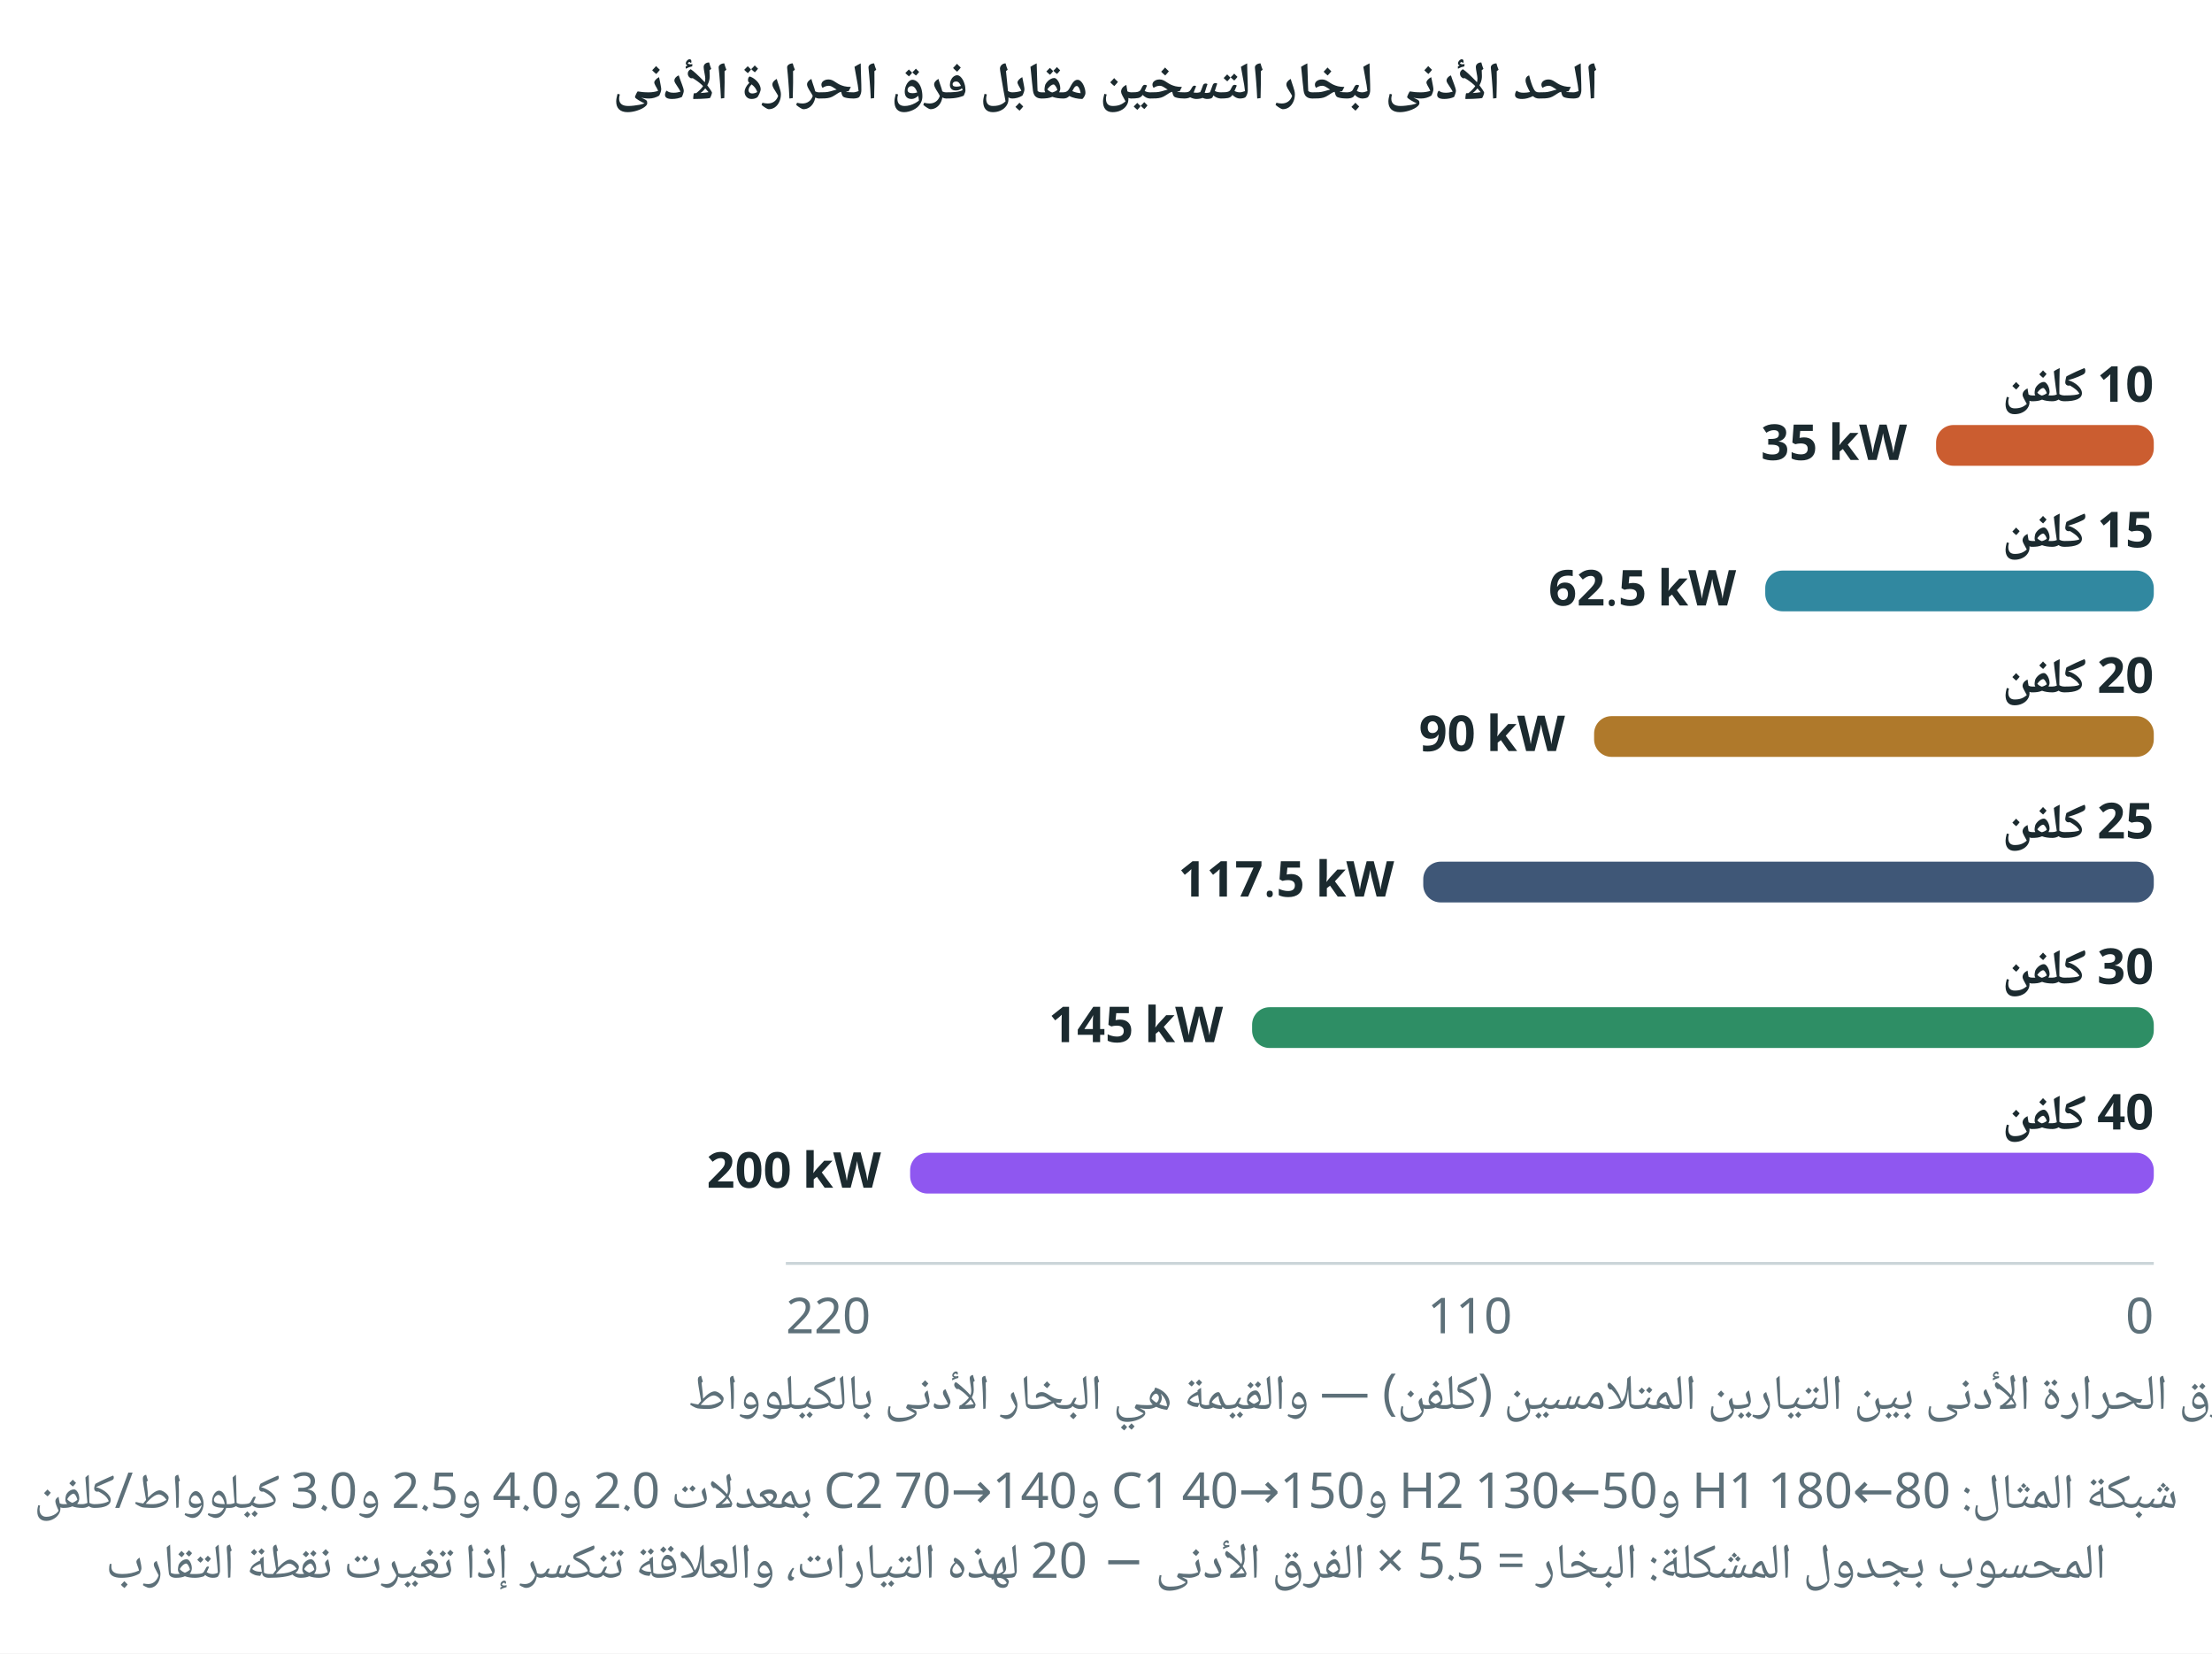
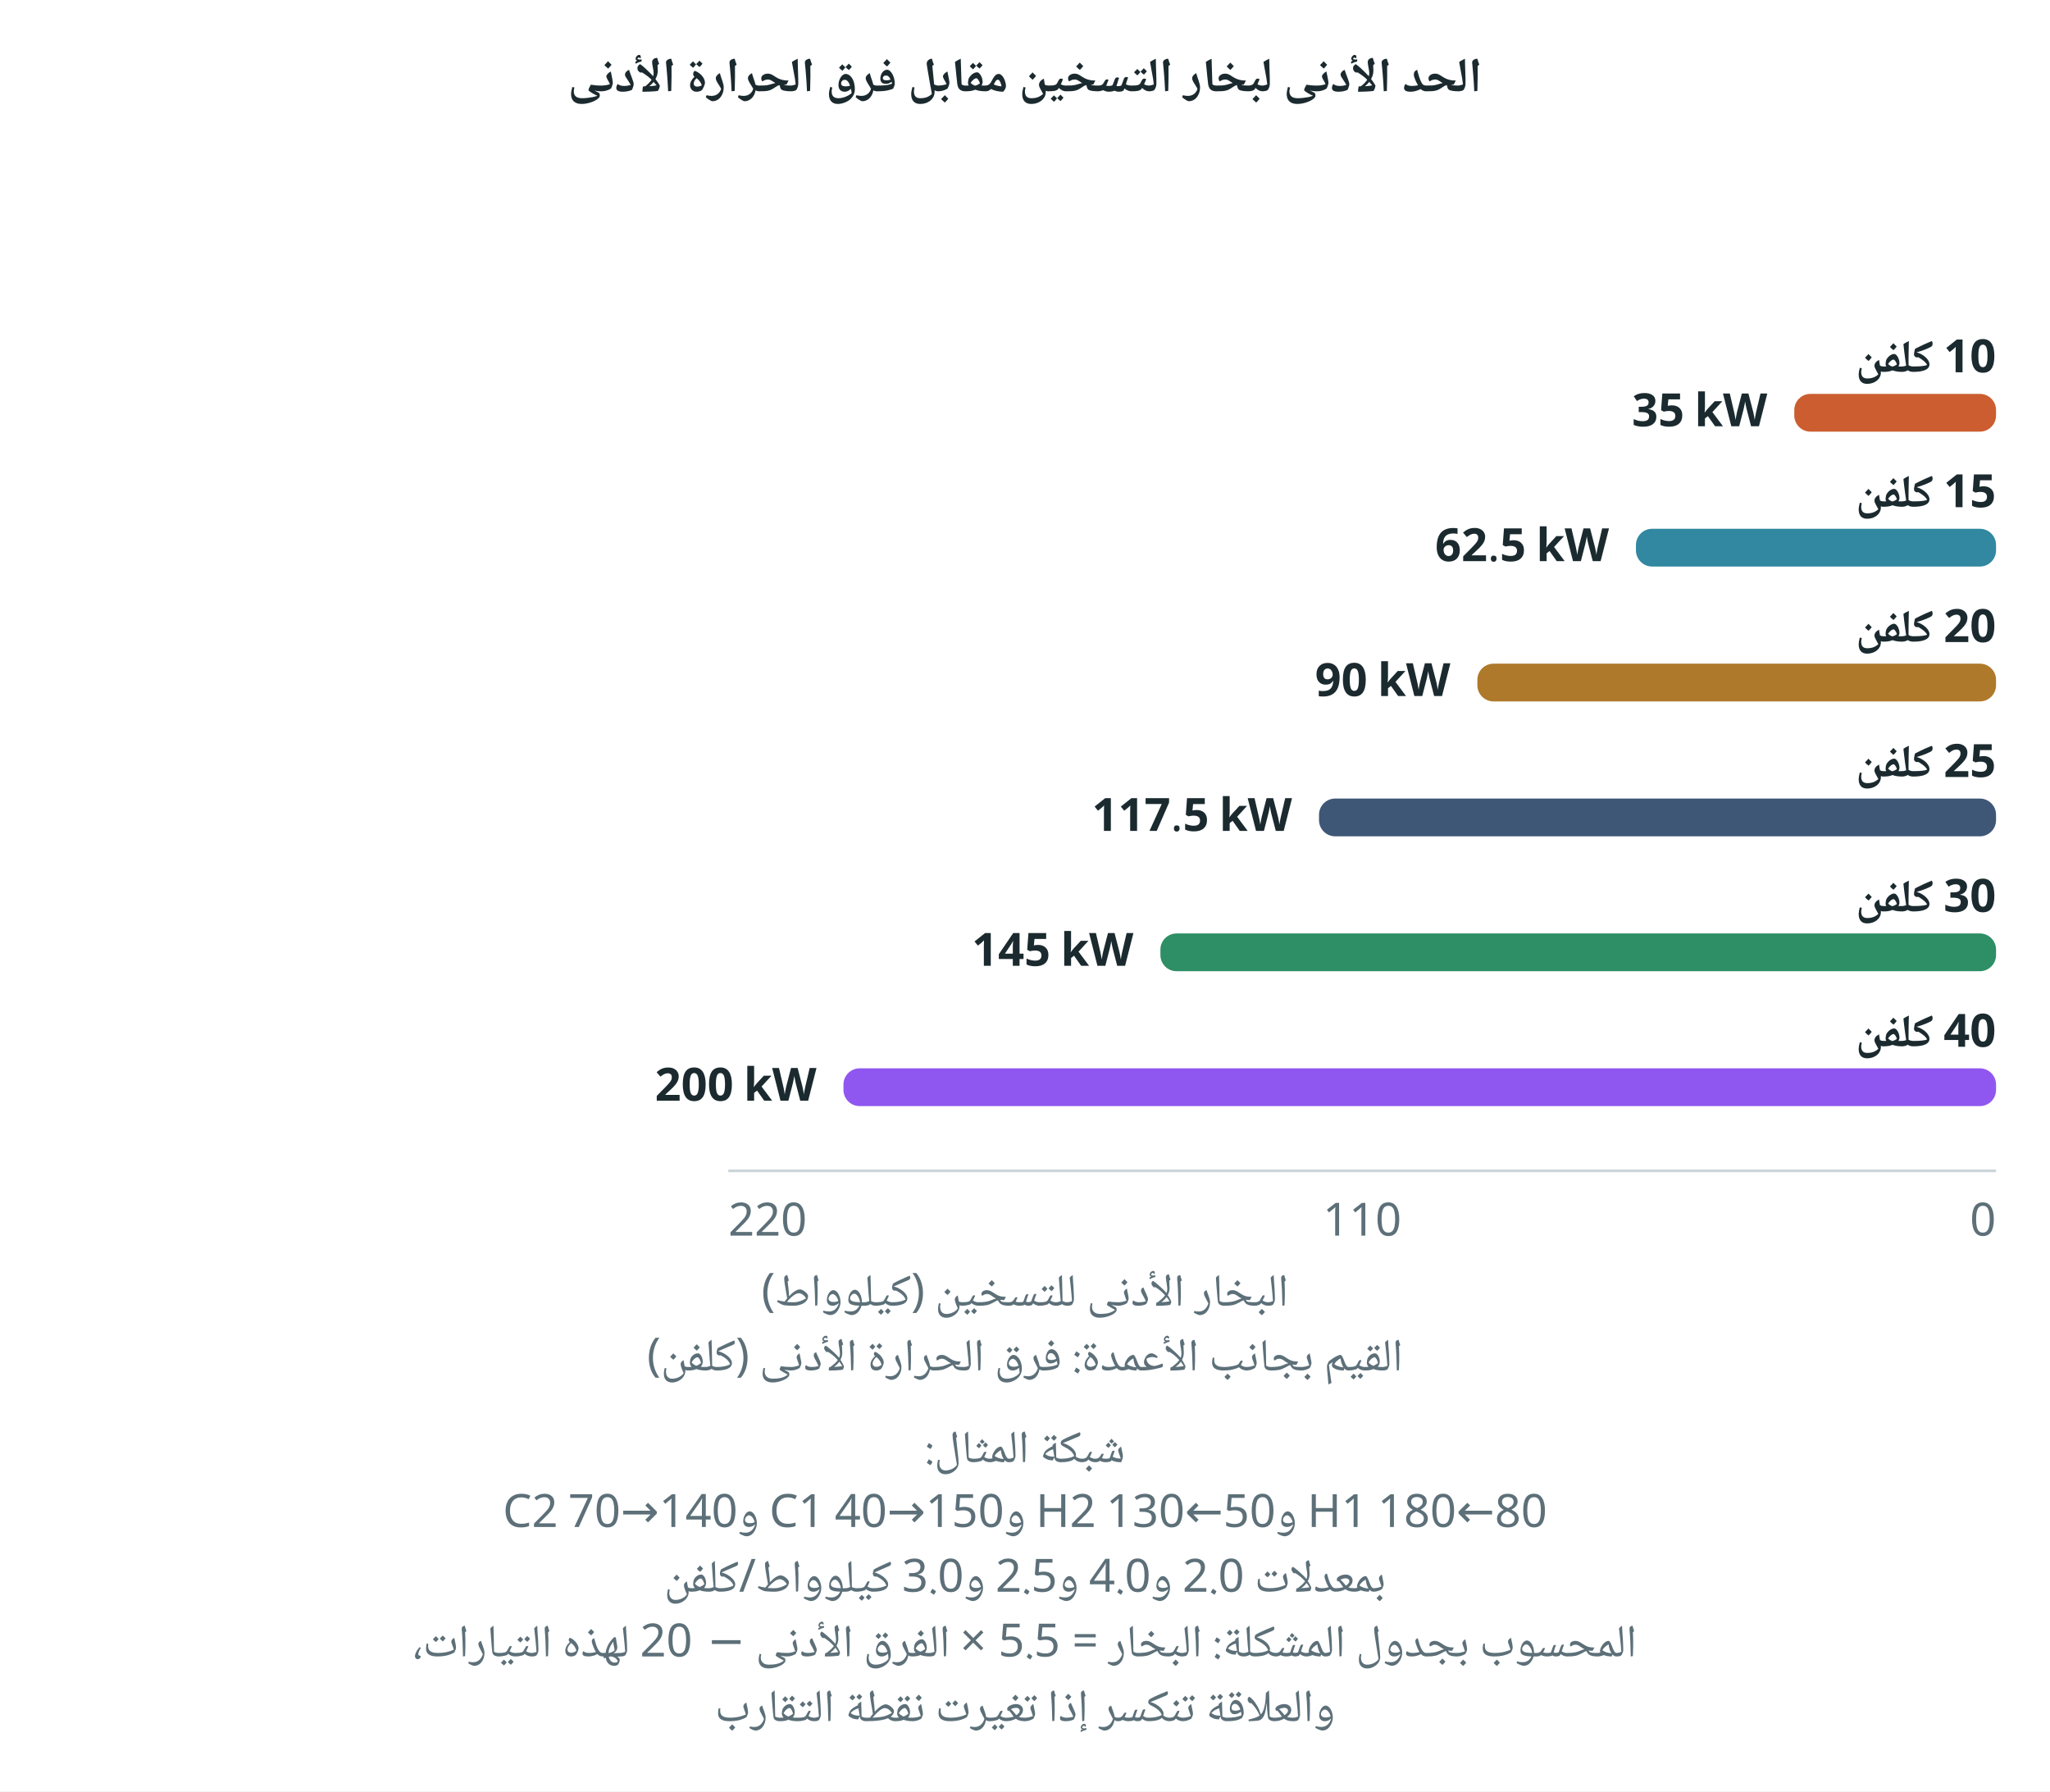
- <svg xmlns="http://www.w3.org/2000/svg" width="760" height="568" viewBox="0 0 760 568" role="img" aria-labelledby="t">
-   <rect width="760" height="568" fill="#ffffff" />
+ <svg xmlns="http://www.w3.org/2000/svg" width="760" height="664" viewBox="0 0 760 664" role="img" aria-labelledby="t">
+   <rect width="760" height="664" fill="#ffffff" />
  <g font-family="'Segoe UI', 'Noto Naskh Arabic', system-ui, sans-serif" direction="rtl">
    <text x="380" y="34" font-size="18" font-weight="700" fill="#1b2a2f" text-anchor="middle">الحد الأدنى لبخار التسخين مقابل فرق الحرارة الأدنى</text>
    <text x="740" y="138" font-size="17" font-weight="600" fill="#1b2a2f" text-anchor="start">10 كلفن</text>
    <rect x="665.2" y="146" width="74.8" height="14" fill="#c2410c" fill-opacity="0.85" rx="6" />
    <text x="655.2" y="158" font-size="17" font-weight="700" fill="#1b2a2f" text-anchor="end" direction="ltr">⁨35 kW⁩</text>
    <text x="740" y="188" font-size="17" font-weight="600" fill="#1b2a2f" text-anchor="start">15 كلفن</text>
    <rect x="606.5" y="196" width="133.5" height="14" fill="#0e7490" fill-opacity="0.85" rx="6" />
    <text x="596.5" y="208" font-size="17" font-weight="700" fill="#1b2a2f" text-anchor="end" direction="ltr">⁨62.5 kW⁩</text>
    <text x="740" y="238" font-size="17" font-weight="600" fill="#1b2a2f" text-anchor="start">20 كلفن</text>
    <rect x="547.7" y="246" width="192.3" height="14" fill="#a16207" fill-opacity="0.85" rx="6" />
    <text x="537.7" y="258" font-size="17" font-weight="700" fill="#1b2a2f" text-anchor="end" direction="ltr">⁨90 kW⁩</text>
    <text x="740" y="288" font-size="17" font-weight="600" fill="#1b2a2f" text-anchor="start">25 كلفن</text>
    <rect x="489" y="296" width="251" height="14" fill="#1e3a5f" fill-opacity="0.85" rx="6" />
    <text x="479" y="308" font-size="17" font-weight="700" fill="#1b2a2f" text-anchor="end" direction="ltr">⁨117.5 kW⁩</text>
    <text x="740" y="338" font-size="17" font-weight="600" fill="#1b2a2f" text-anchor="start">30 كلفن</text>
    <rect x="430.2" y="346" width="309.8" height="14" fill="#0a7a4a" fill-opacity="0.85" rx="6" />
    <text x="420.2" y="358" font-size="17" font-weight="700" fill="#1b2a2f" text-anchor="end" direction="ltr">⁨145 kW⁩</text>
    <text x="740" y="388" font-size="17" font-weight="600" fill="#1b2a2f" text-anchor="start">40 كلفن</text>
    <rect x="312.7" y="396" width="427.3" height="14" fill="#7c3aed" fill-opacity="0.85" rx="6" />
    <text x="302.7" y="408" font-size="17" font-weight="700" fill="#1b2a2f" text-anchor="end" direction="ltr">⁨200 kW⁩</text>
    <line x1="740" y1="434" x2="270" y2="434" stroke="#cbd5d9" stroke-width="1" />
    <text x="740" y="458" font-size="17" font-weight="400" fill="#5d7079" text-anchor="start">0</text>
    <text x="505" y="458" font-size="17" font-weight="400" fill="#5d7079" text-anchor="middle">110</text>
    <text x="270" y="458" font-size="17" font-weight="400" fill="#5d7079" text-anchor="end">220</text>
-     <text x="505" y="484" font-size="17" font-weight="400" fill="#5d7079" text-anchor="middle">فرق الحرارة الأدنى بين التيارين المتلامسين (كلفن) — والقيمة هي البخار الأدنى بالكيلوواط</text>
-     <text x="380" y="518" font-size="17" font-weight="400" fill="#5d7079" text-anchor="middle">شبكة المثال: H1 180←80 وH2 130←50 وC1 40→150 وC2 70→140 بمعدلات 2.0 و4.0 و2.5 و3.0 كيلوواط/كلفن</text>
-     <text x="380" y="542" font-size="17" font-weight="400" fill="#5d7079" text-anchor="middle">المحسوب بجدول المشكلة: البخار = 5.5 × الفرق الأدنى − 20 لهذه التيارات، والعلاقة تنكسر إذا تغيرت نقطة التقارب</text>
+     <text x="380" y="484" font-size="17" font-weight="400" fill="#5d7079" text-anchor="middle">البخار الأدنى للتسخين (كيلوواط)</text>
+     <text x="380" y="508" font-size="17" font-weight="400" fill="#5d7079" text-anchor="middle">القيم بجانب الأعمدة: فرق الحرارة الأدنى (كلفن)</text>
+     <text x="380" y="542" font-size="17" font-weight="400" fill="#5d7079" text-anchor="middle">شبكة المثال:</text>
+     <text x="380" y="566" font-size="17" font-weight="400" fill="#5d7079" text-anchor="middle">H1 180←80 وH2 130←50 وC1 40→150 وC2 70→140</text>
+     <text x="380" y="590" font-size="17" font-weight="400" fill="#5d7079" text-anchor="middle">بمعدلات 2.0 و4.0 و2.5 و3.0 كيلوواط/كلفن</text>
+     <text x="380" y="614" font-size="17" font-weight="400" fill="#5d7079" text-anchor="middle">المحسوب بجدول المشكلة: البخار = 5.5 × الفرق الأدنى − 20 لهذه التيارات،</text>
+     <text x="380" y="638" font-size="17" font-weight="400" fill="#5d7079" text-anchor="middle">والعلاقة تنكسر إذا تغيرت نقطة التقارب</text>
  </g>
</svg>
